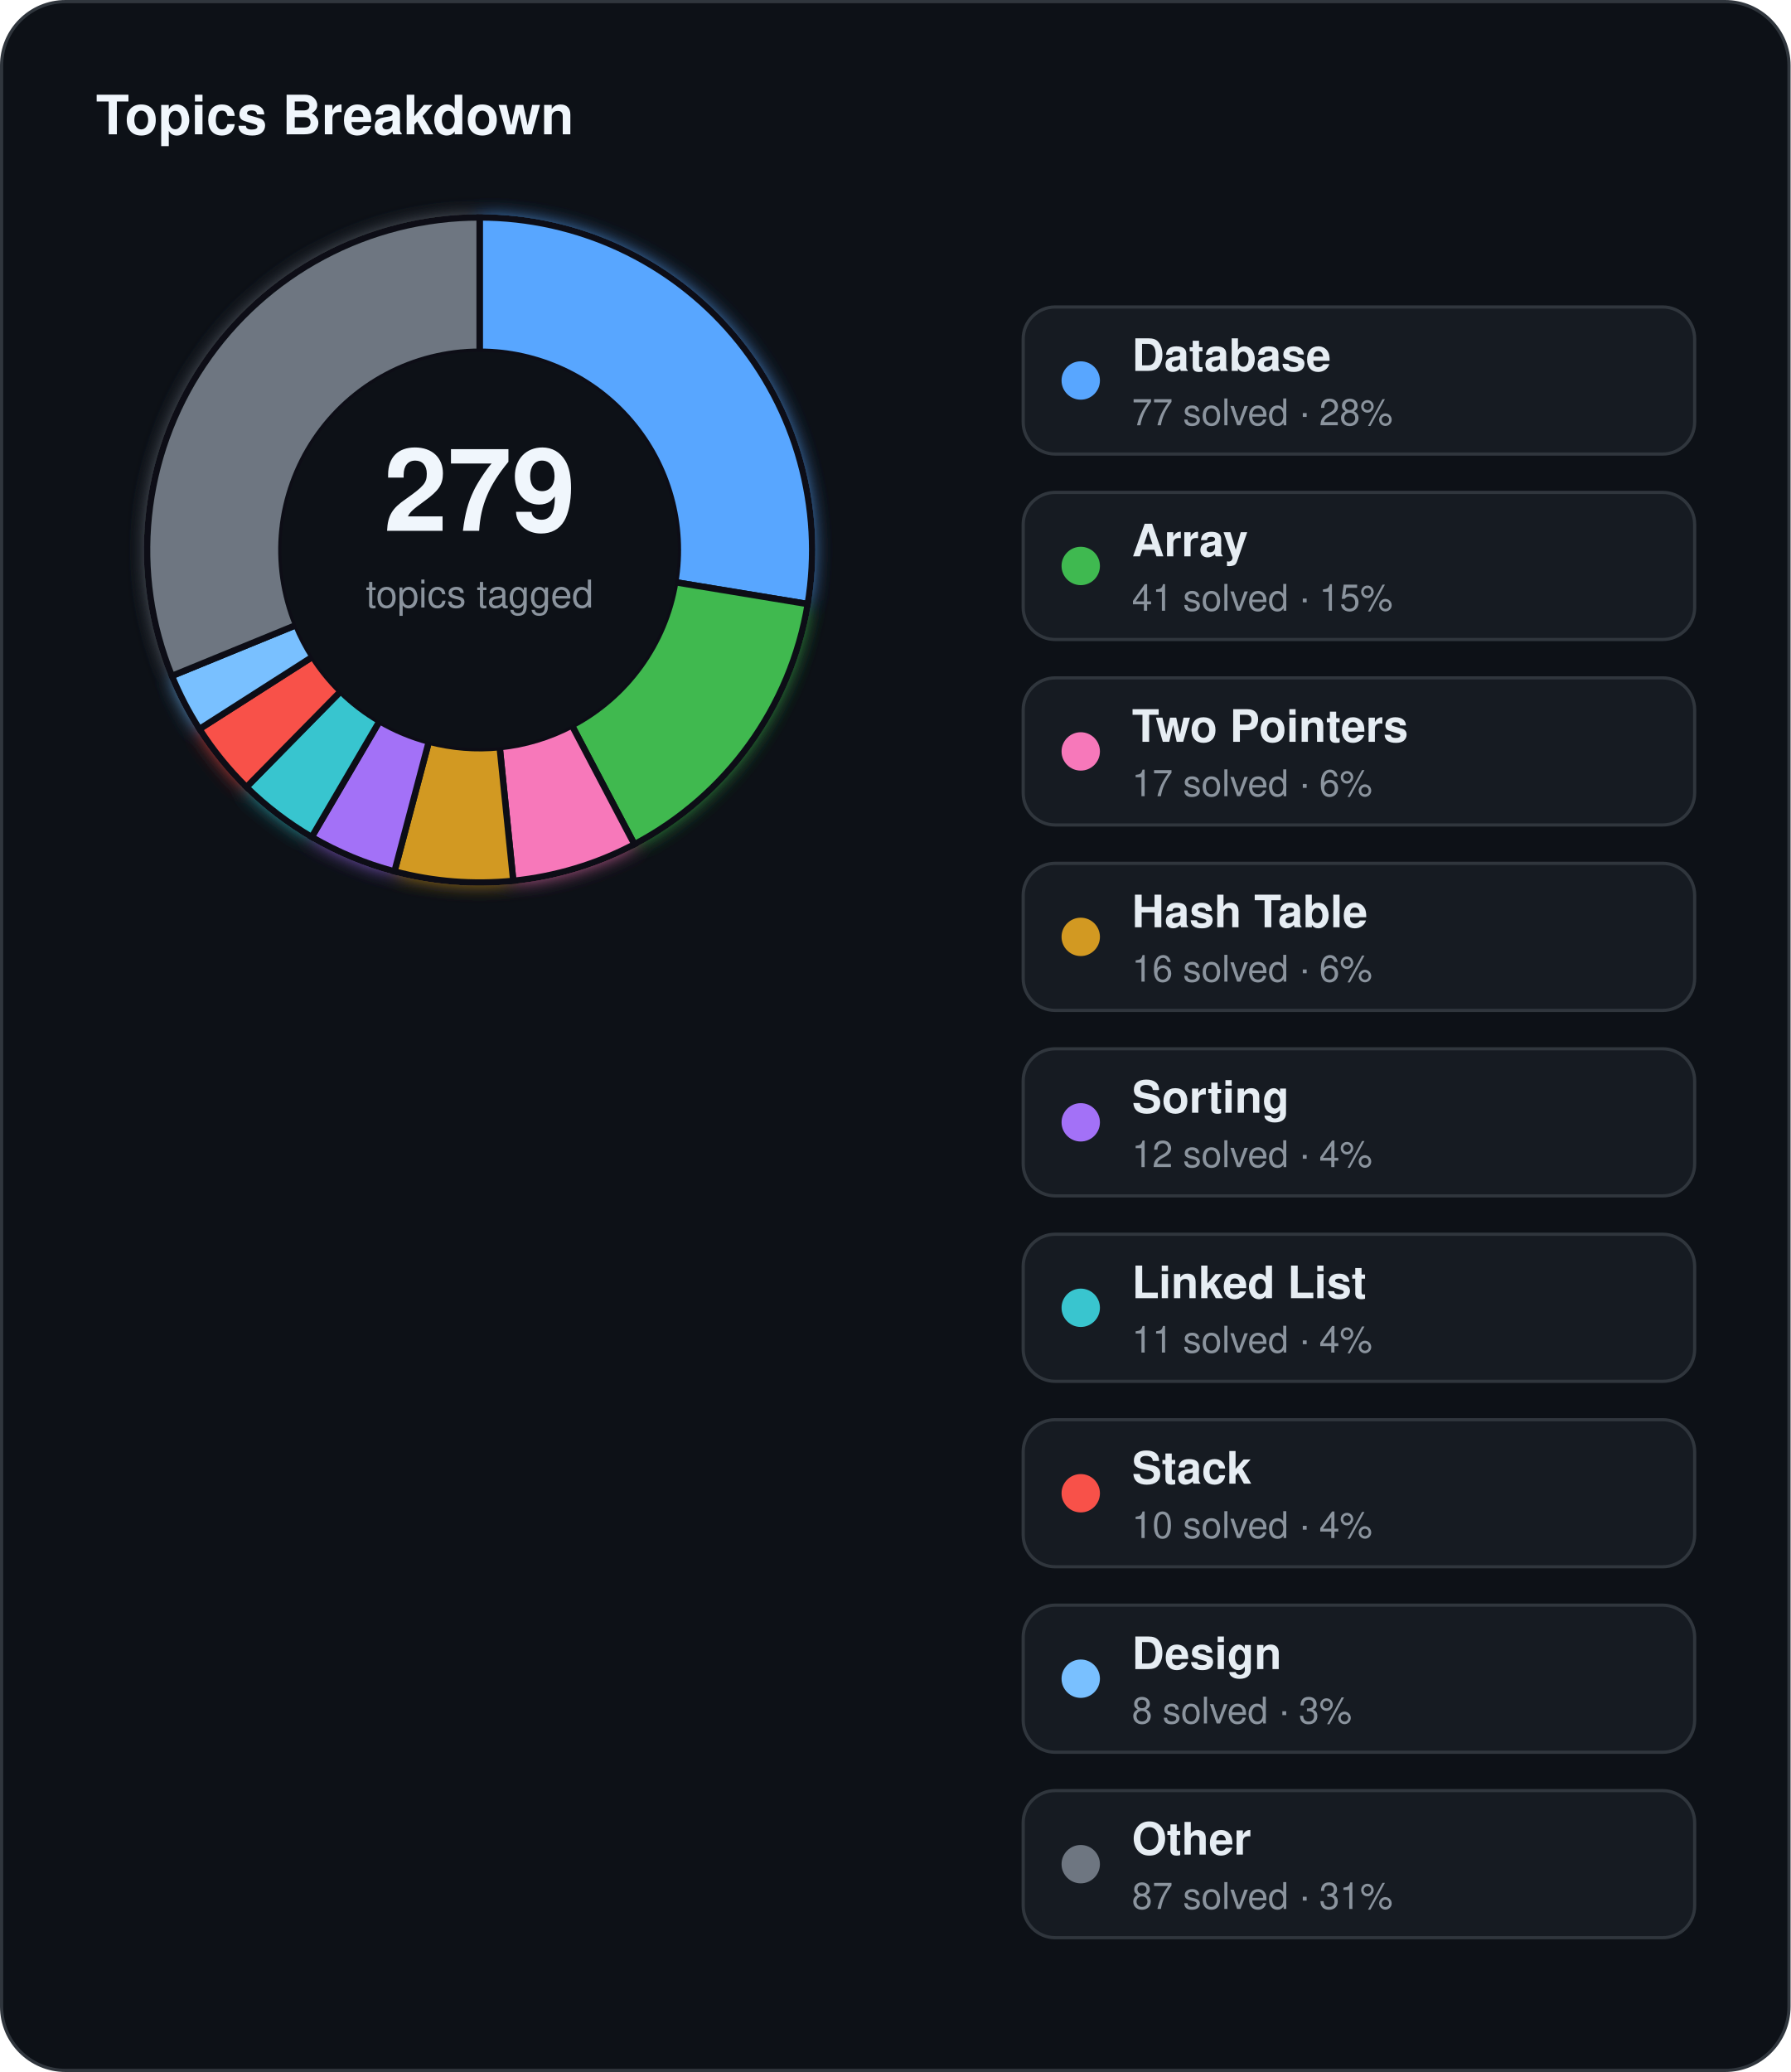
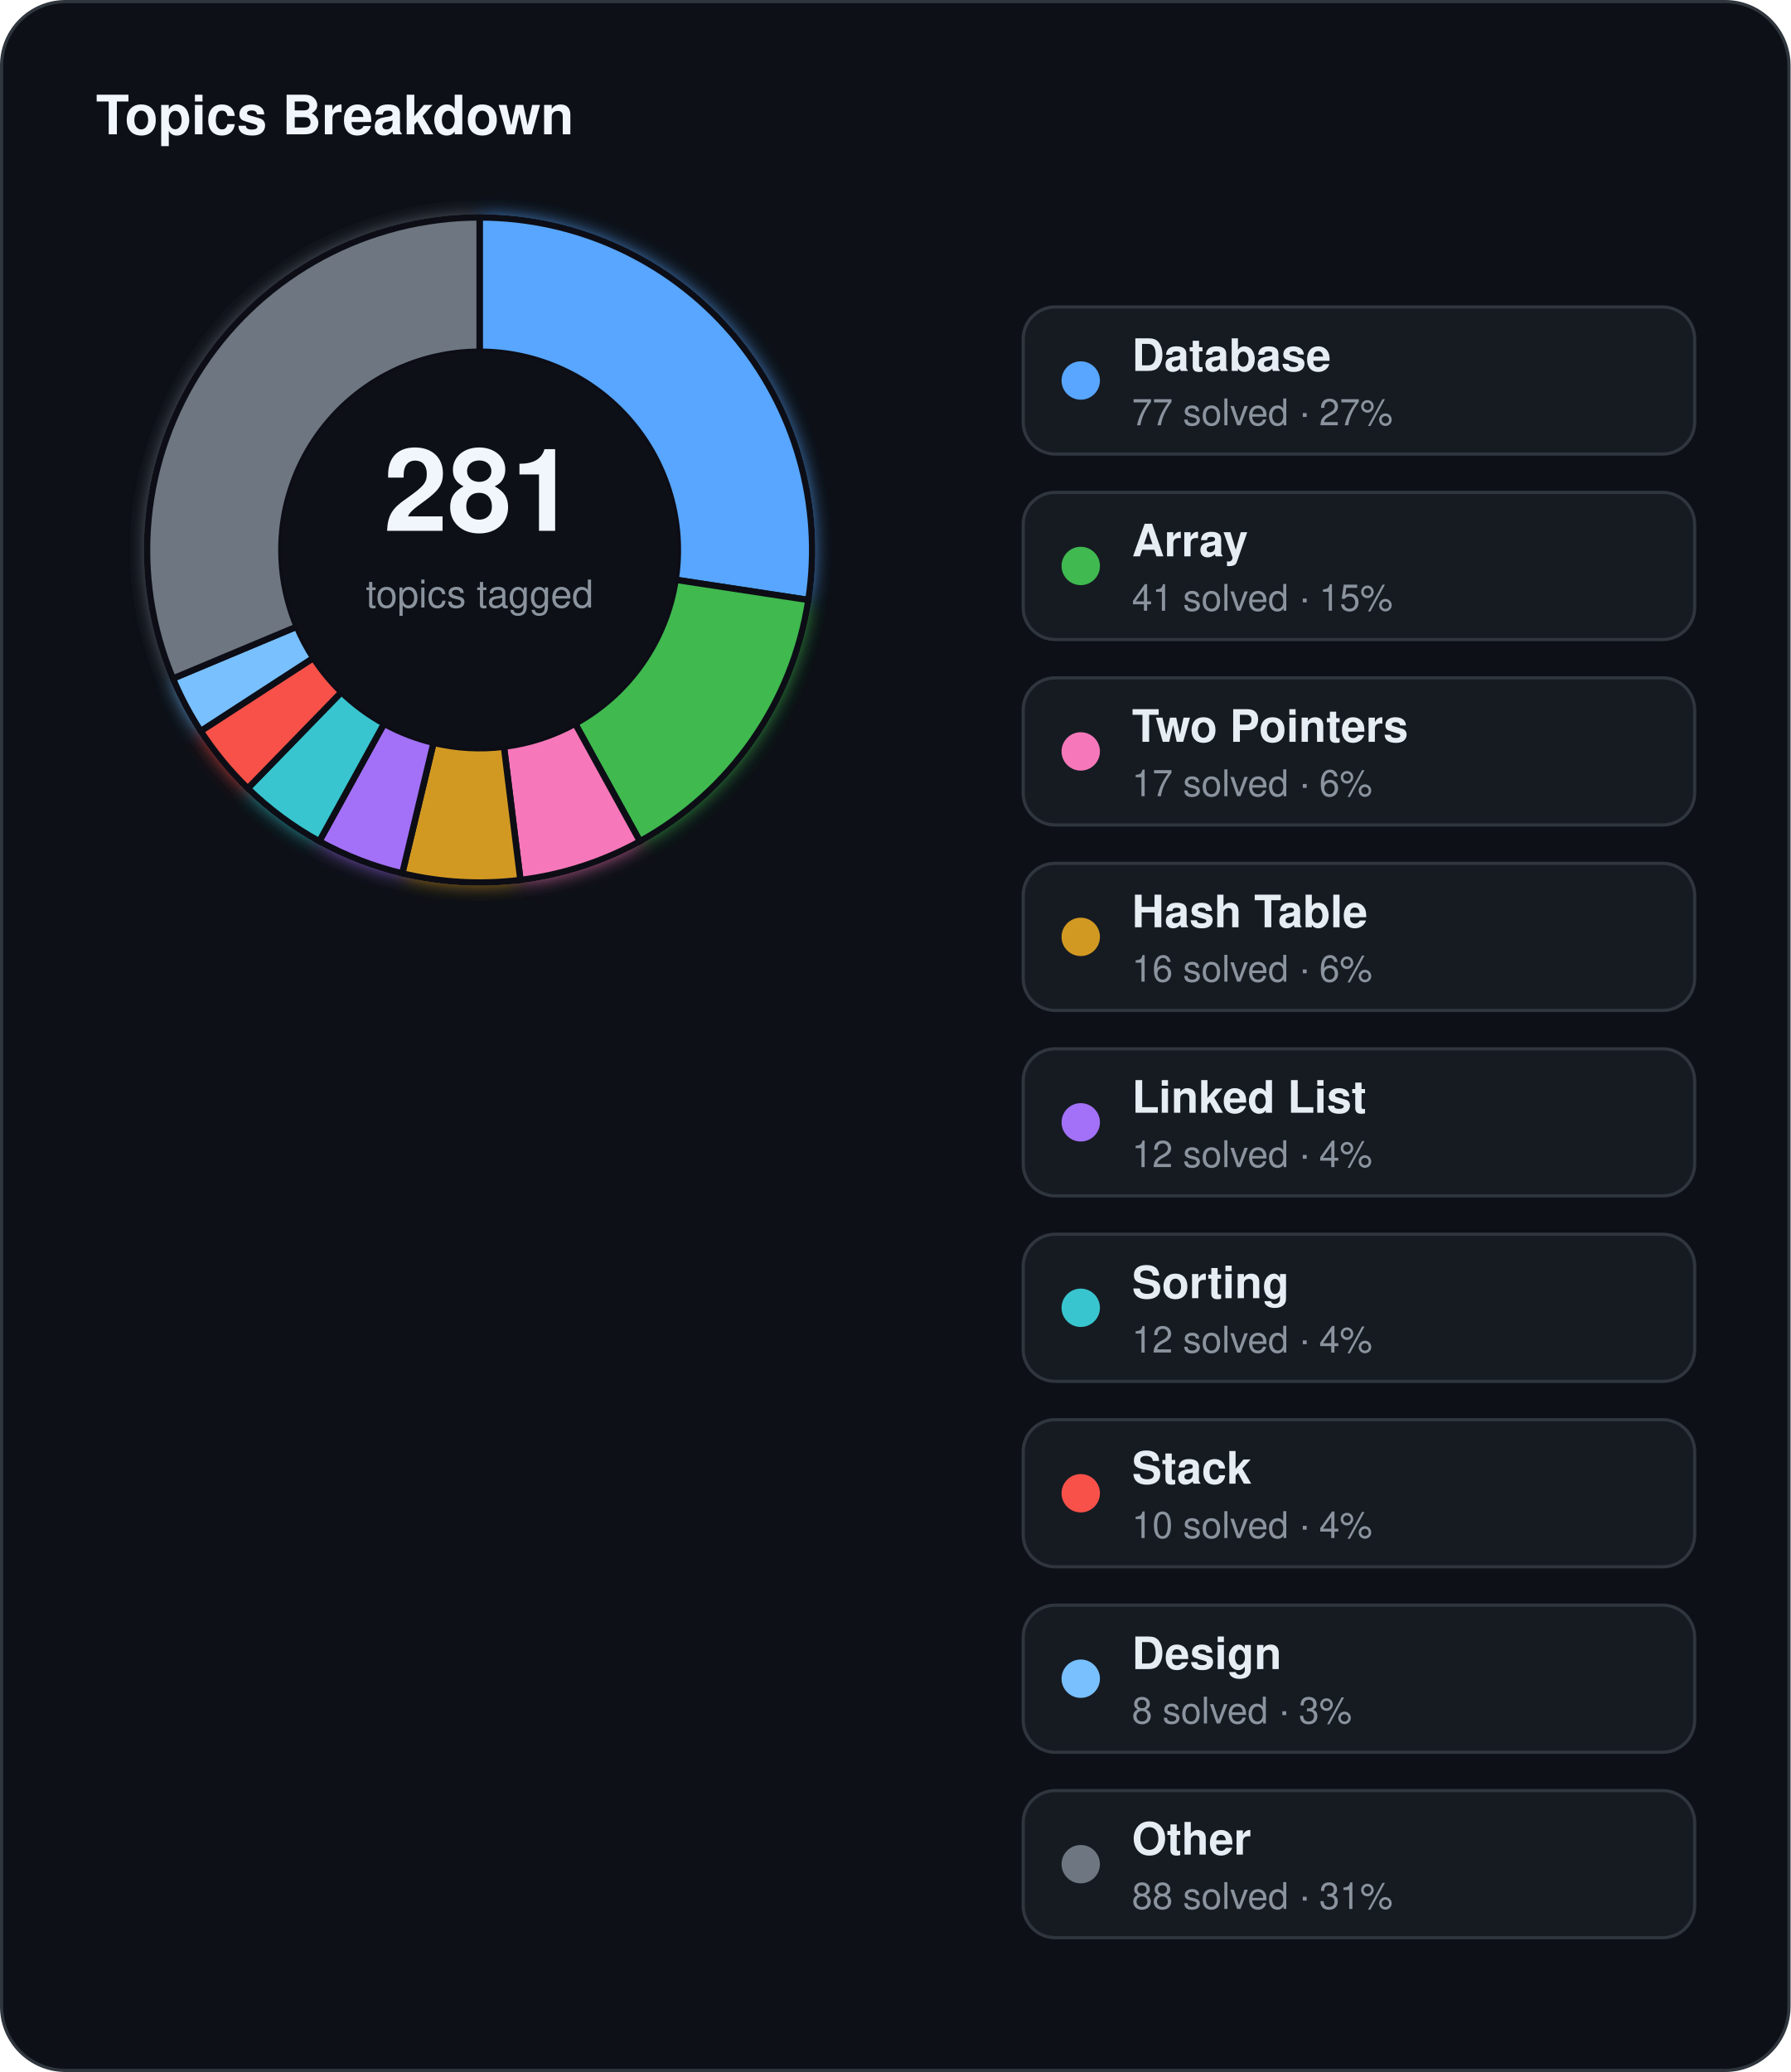
<svg xmlns="http://www.w3.org/2000/svg" width="560" height="648" viewBox="0 0 560 648">
  <defs>
    <filter id="topics-glow" x="-60%" y="-60%" width="220%" height="220%">
      <feGaussianBlur stdDeviation="3" result="blur" />
      <feMerge>
        <feMergeNode in="blur" />
        <feMergeNode in="SourceGraphic" />
      </feMerge>
    </filter>
  </defs>
  <rect x="0.5" y="0.5" width="559" height="647" rx="20" fill="#0d1117" stroke="#30363d" stroke-width="1" />
  <text x="30" y="42" fill="#f0f6fc" font-family="Segoe UI, Helvetica, Arial, sans-serif" font-size="17" font-weight="700">Topics Breakdown</text>
  <g filter="url(#topics-glow)">
-     <path d="M 150.00,68.00 A 104,104 0 0 1 252.62,188.91 L 211.18,182.08 A 62,62 0 0 0 150.00,110.00 Z" fill="#58a6ff" stroke="#0d1117" stroke-width="2" />
-     <path d="M 252.62,188.91 A 104,104 0 0 1 198.41,264.05 L 178.86,226.87 A 62,62 0 0 0 211.18,182.08 Z" fill="#3fb950" stroke="#0d1117" stroke-width="2" />
-     <path d="M 198.41,264.05 A 104,104 0 0 1 160.52,275.47 L 156.27,233.68 A 62,62 0 0 0 178.86,226.87 Z" fill="#f778ba" stroke="#0d1117" stroke-width="2" />
-     <path d="M 160.52,275.47 A 104,104 0 0 1 123.37,272.53 L 134.12,231.93 A 62,62 0 0 0 156.27,233.68 Z" fill="#d29922" stroke="#0d1117" stroke-width="2" />
-     <path d="M 123.37,272.53 A 104,104 0 0 1 97.49,261.77 L 118.70,225.52 A 62,62 0 0 0 134.12,231.93 Z" fill="#a371f7" stroke="#0d1117" stroke-width="2" />
-     <path d="M 97.49,261.77 A 104,104 0 0 1 77.08,246.16 L 106.53,216.21 A 62,62 0 0 0 118.70,225.52 Z" fill="#39c5cf" stroke="#0d1117" stroke-width="2" />
-     <path d="M 77.08,246.16 A 104,104 0 0 1 62.37,228.00 L 97.76,205.39 A 62,62 0 0 0 106.53,216.21 Z" fill="#f85149" stroke="#0d1117" stroke-width="2" />
-     <path d="M 62.37,228.00 A 104,104 0 0 1 53.75,211.39 L 92.62,195.48 A 62,62 0 0 0 97.76,205.39 Z" fill="#79c0ff" stroke="#0d1117" stroke-width="2" />
-     <path d="M 53.75,211.39 A 104,104 0 0 1 150.00,68.00 L 150.00,110.00 A 62,62 0 0 0 92.62,195.48 Z" fill="#6e7681" stroke="#0d1117" stroke-width="2" />
+     <path d="M 150.00,68.00 A 104,104 0 0 1 252.82,187.64 L 211.30,181.32 A 62,62 0 0 0 150.00,110.00 Z" fill="#58a6ff" stroke="#0d1117" stroke-width="2" />
+     <path d="M 252.82,187.64 A 104,104 0 0 1 200.14,263.11 L 179.89,226.32 A 62,62 0 0 0 211.30,181.32 Z" fill="#3fb950" stroke="#0d1117" stroke-width="2" />
+     <path d="M 200.14,263.11 A 104,104 0 0 1 162.76,275.21 L 157.61,233.53 A 62,62 0 0 0 179.89,226.32 Z" fill="#f778ba" stroke="#0d1117" stroke-width="2" />
+     <path d="M 162.76,275.21 A 104,104 0 0 1 125.81,273.15 L 135.58,232.30 A 62,62 0 0 0 157.61,233.53 Z" fill="#d29922" stroke="#0d1117" stroke-width="2" />
+     <path d="M 125.81,273.15 A 104,104 0 0 1 99.86,263.11 L 120.11,226.32 A 62,62 0 0 0 135.58,232.30 Z" fill="#a371f7" stroke="#0d1117" stroke-width="2" />
+     <path d="M 99.86,263.11 A 104,104 0 0 1 77.50,246.56 L 106.78,216.45 A 62,62 0 0 0 120.11,226.32 Z" fill="#39c5cf" stroke="#0d1117" stroke-width="2" />
+     <path d="M 77.50,246.56 A 104,104 0 0 1 62.77,228.63 L 98.00,205.76 A 62,62 0 0 0 106.78,216.45 Z" fill="#f85149" stroke="#0d1117" stroke-width="2" />
+     <path d="M 62.77,228.63 A 104,104 0 0 1 54.08,212.20 L 92.82,195.97 A 62,62 0 0 0 98.00,205.76 Z" fill="#79c0ff" stroke="#0d1117" stroke-width="2" />
+     <path d="M 54.08,212.20 A 104,104 0 0 1 150.00,68.00 L 150.00,110.00 A 62,62 0 0 0 92.82,195.97 Z" fill="#6e7681" stroke="#0d1117" stroke-width="2" />
  </g>
  <circle cx="150" cy="172" r="62" fill="#0d1117" />
-   <text x="150" y="166" text-anchor="middle" fill="#f0f6fc" font-family="Segoe UI, Helvetica, Arial, sans-serif" font-size="36" font-weight="700">279</text>
+   <text x="150" y="166" text-anchor="middle" fill="#f0f6fc" font-family="Segoe UI, Helvetica, Arial, sans-serif" font-size="36" font-weight="700">281</text>
  <text x="150" y="190" text-anchor="middle" fill="#8b949e" font-family="Segoe UI, Helvetica, Arial, sans-serif" font-size="12">topics tagged</text>
  <rect x="320" y="96" width="210" height="46" rx="10" fill="#161b22" stroke="#30363d" stroke-width="1" />
  <circle cx="338" cy="119" r="6" fill="#58a6ff" />
  <text x="354" y="116" fill="#e6edf3" font-family="Segoe UI, Helvetica, Arial, sans-serif" font-size="14" font-weight="600">Database</text>
-   <text x="354" y="133" fill="#8b949e" font-family="Segoe UI, Helvetica, Arial, sans-serif" font-size="11.5">77 solved · 28%</text>
+   <text x="354" y="133" fill="#8b949e" font-family="Segoe UI, Helvetica, Arial, sans-serif" font-size="11.5">77 solved · 27%</text>
  <rect x="320" y="154" width="210" height="46" rx="10" fill="#161b22" stroke="#30363d" stroke-width="1" />
  <circle cx="338" cy="177" r="6" fill="#3fb950" />
  <text x="354" y="174" fill="#e6edf3" font-family="Segoe UI, Helvetica, Arial, sans-serif" font-size="14" font-weight="600">Array</text>
  <text x="354" y="191" fill="#8b949e" font-family="Segoe UI, Helvetica, Arial, sans-serif" font-size="11.5">41 solved · 15%</text>
  <rect x="320" y="212" width="210" height="46" rx="10" fill="#161b22" stroke="#30363d" stroke-width="1" />
  <circle cx="338" cy="235" r="6" fill="#f778ba" />
  <text x="354" y="232" fill="#e6edf3" font-family="Segoe UI, Helvetica, Arial, sans-serif" font-size="14" font-weight="600">Two Pointers</text>
  <text x="354" y="249" fill="#8b949e" font-family="Segoe UI, Helvetica, Arial, sans-serif" font-size="11.5">17 solved · 6%</text>
  <rect x="320" y="270" width="210" height="46" rx="10" fill="#161b22" stroke="#30363d" stroke-width="1" />
  <circle cx="338" cy="293" r="6" fill="#d29922" />
  <text x="354" y="290" fill="#e6edf3" font-family="Segoe UI, Helvetica, Arial, sans-serif" font-size="14" font-weight="600">Hash Table</text>
  <text x="354" y="307" fill="#8b949e" font-family="Segoe UI, Helvetica, Arial, sans-serif" font-size="11.5">16 solved · 6%</text>
  <rect x="320" y="328" width="210" height="46" rx="10" fill="#161b22" stroke="#30363d" stroke-width="1" />
  <circle cx="338" cy="351" r="6" fill="#a371f7" />
-   <text x="354" y="348" fill="#e6edf3" font-family="Segoe UI, Helvetica, Arial, sans-serif" font-size="14" font-weight="600">Sorting</text>
+   <text x="354" y="348" fill="#e6edf3" font-family="Segoe UI, Helvetica, Arial, sans-serif" font-size="14" font-weight="600">Linked List</text>
  <text x="354" y="365" fill="#8b949e" font-family="Segoe UI, Helvetica, Arial, sans-serif" font-size="11.5">12 solved · 4%</text>
  <rect x="320" y="386" width="210" height="46" rx="10" fill="#161b22" stroke="#30363d" stroke-width="1" />
  <circle cx="338" cy="409" r="6" fill="#39c5cf" />
-   <text x="354" y="406" fill="#e6edf3" font-family="Segoe UI, Helvetica, Arial, sans-serif" font-size="14" font-weight="600">Linked List</text>
-   <text x="354" y="423" fill="#8b949e" font-family="Segoe UI, Helvetica, Arial, sans-serif" font-size="11.5">11 solved · 4%</text>
+   <text x="354" y="406" fill="#e6edf3" font-family="Segoe UI, Helvetica, Arial, sans-serif" font-size="14" font-weight="600">Sorting</text>
+   <text x="354" y="423" fill="#8b949e" font-family="Segoe UI, Helvetica, Arial, sans-serif" font-size="11.5">12 solved · 4%</text>
  <rect x="320" y="444" width="210" height="46" rx="10" fill="#161b22" stroke="#30363d" stroke-width="1" />
  <circle cx="338" cy="467" r="6" fill="#f85149" />
  <text x="354" y="464" fill="#e6edf3" font-family="Segoe UI, Helvetica, Arial, sans-serif" font-size="14" font-weight="600">Stack</text>
  <text x="354" y="481" fill="#8b949e" font-family="Segoe UI, Helvetica, Arial, sans-serif" font-size="11.5">10 solved · 4%</text>
  <rect x="320" y="502" width="210" height="46" rx="10" fill="#161b22" stroke="#30363d" stroke-width="1" />
  <circle cx="338" cy="525" r="6" fill="#79c0ff" />
  <text x="354" y="522" fill="#e6edf3" font-family="Segoe UI, Helvetica, Arial, sans-serif" font-size="14" font-weight="600">Design</text>
  <text x="354" y="539" fill="#8b949e" font-family="Segoe UI, Helvetica, Arial, sans-serif" font-size="11.5">8 solved · 3%</text>
  <rect x="320" y="560" width="210" height="46" rx="10" fill="#161b22" stroke="#30363d" stroke-width="1" />
  <circle cx="338" cy="583" r="6" fill="#6e7681" />
  <text x="354" y="580" fill="#e6edf3" font-family="Segoe UI, Helvetica, Arial, sans-serif" font-size="14" font-weight="600">Other</text>
-   <text x="354" y="597" fill="#8b949e" font-family="Segoe UI, Helvetica, Arial, sans-serif" font-size="11.5">87 solved · 31%</text>
+   <text x="354" y="597" fill="#8b949e" font-family="Segoe UI, Helvetica, Arial, sans-serif" font-size="11.5">88 solved · 31%</text>
</svg>
